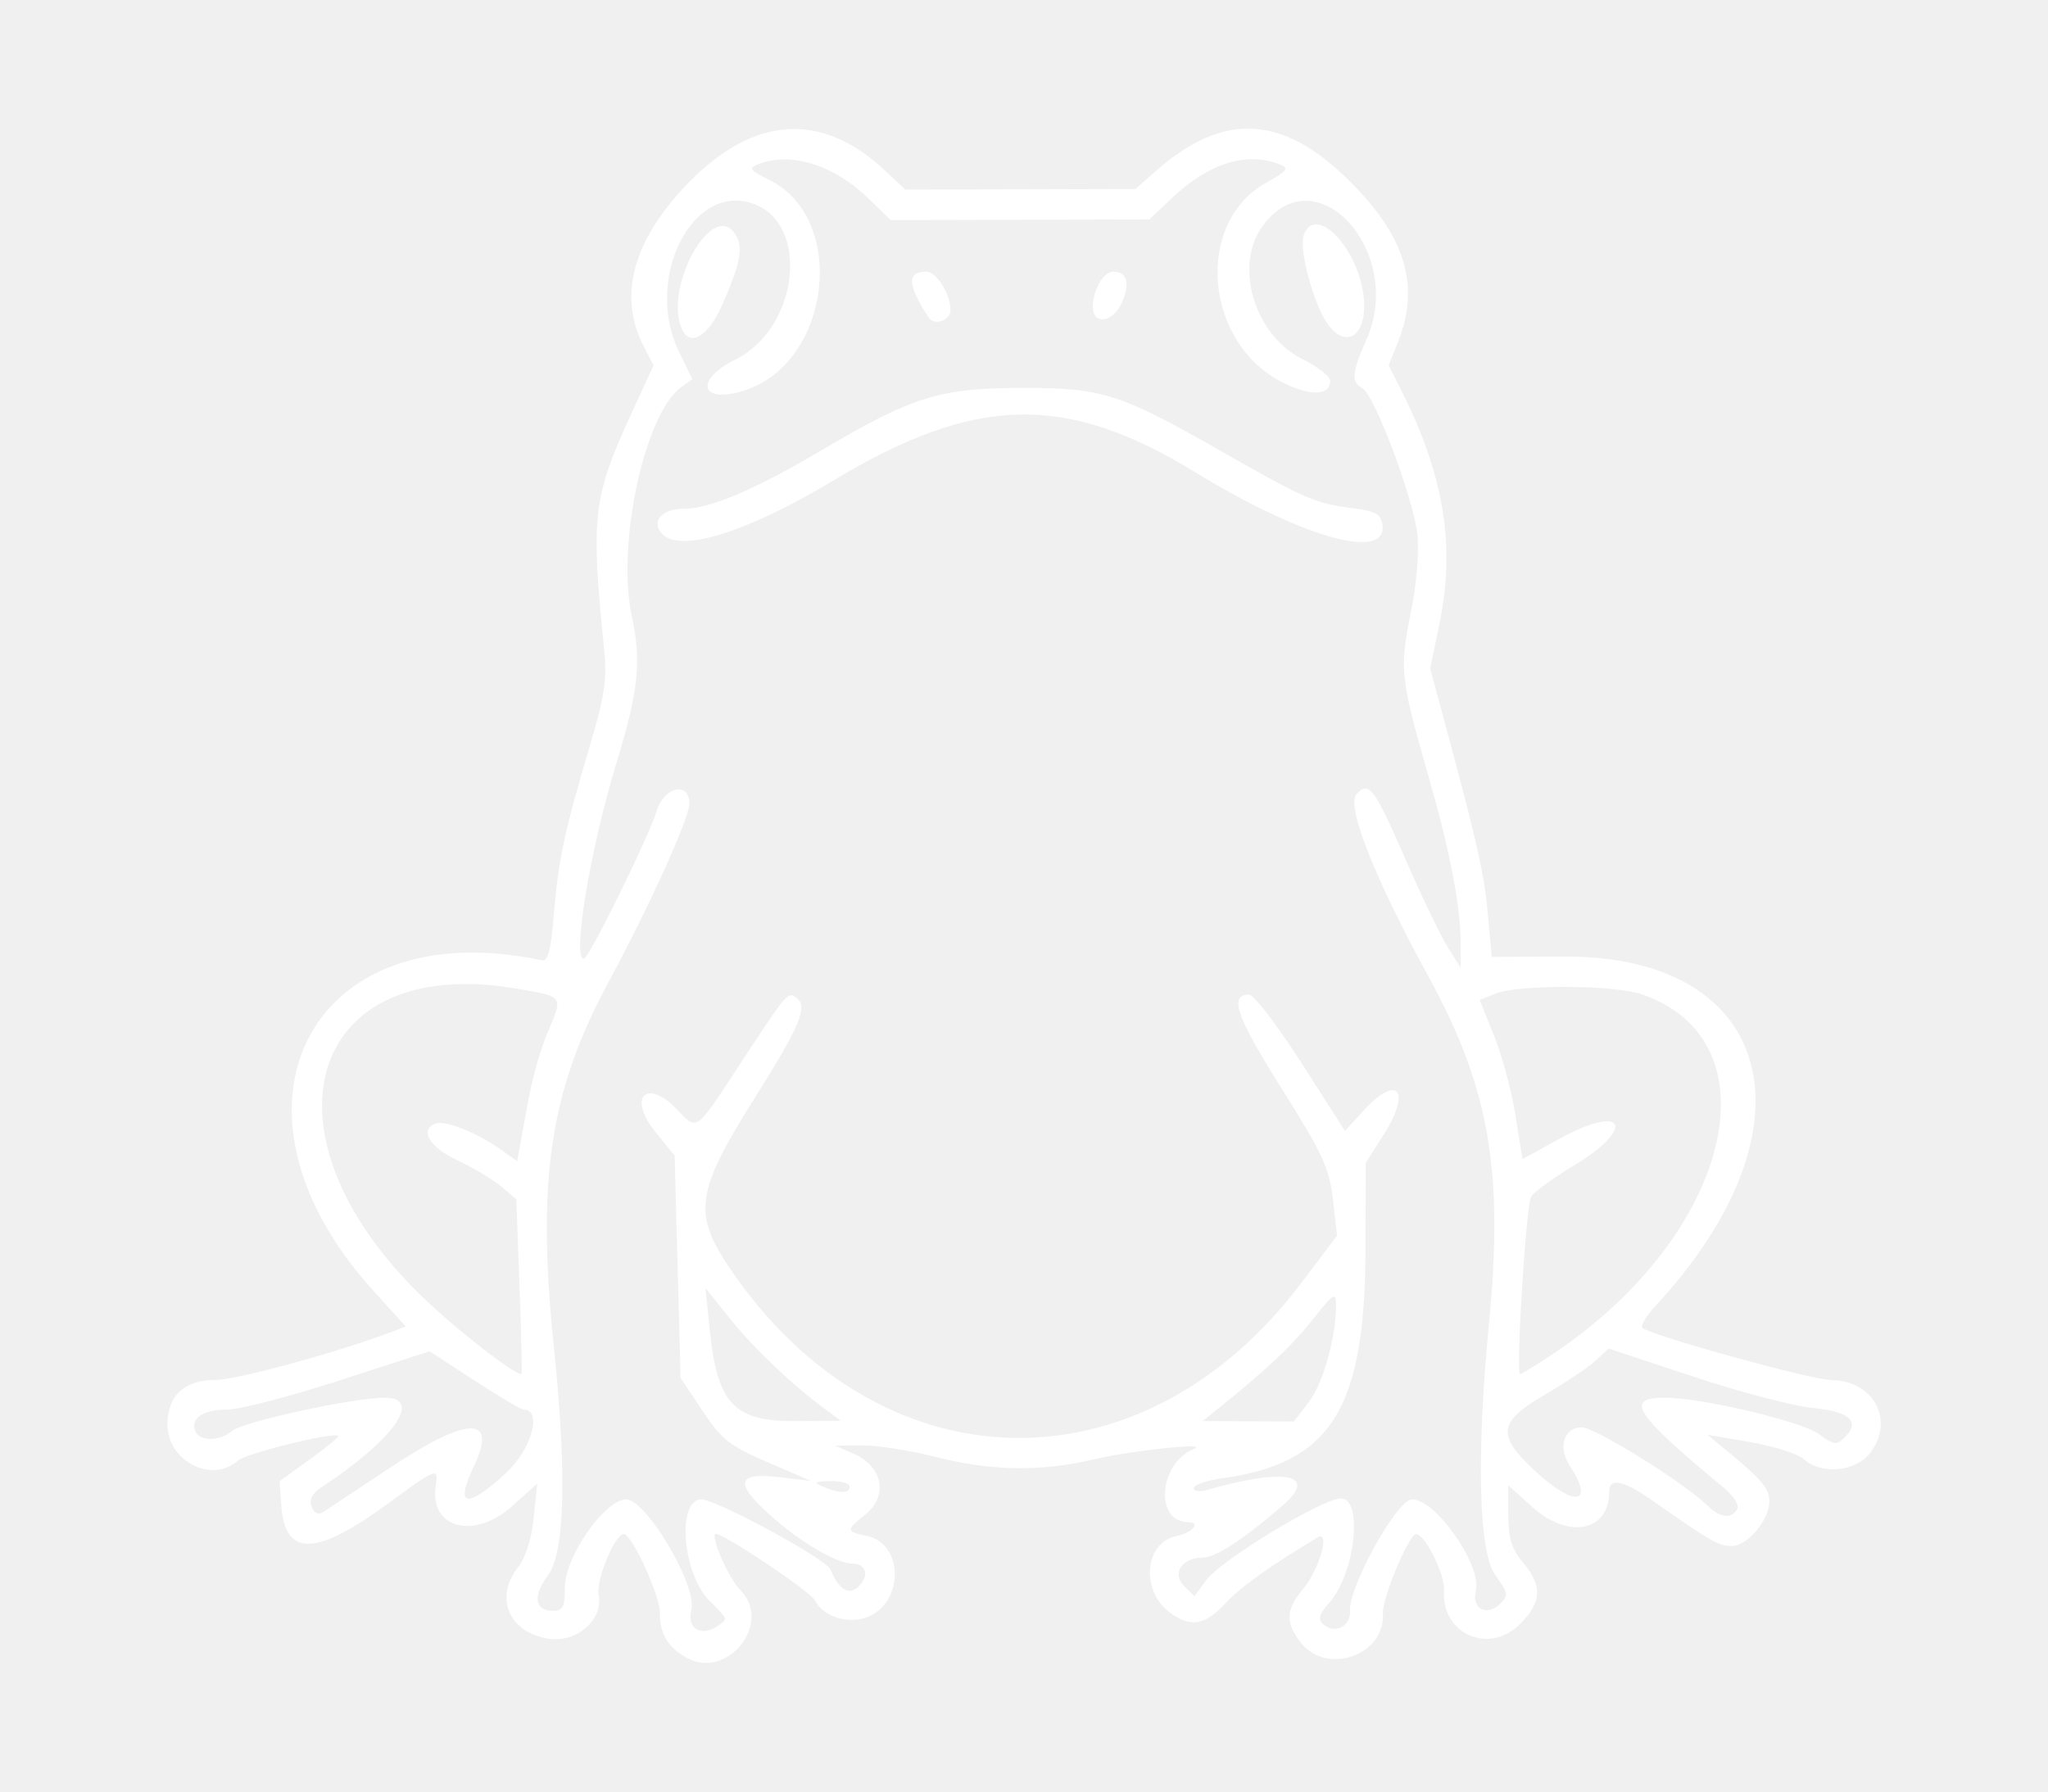
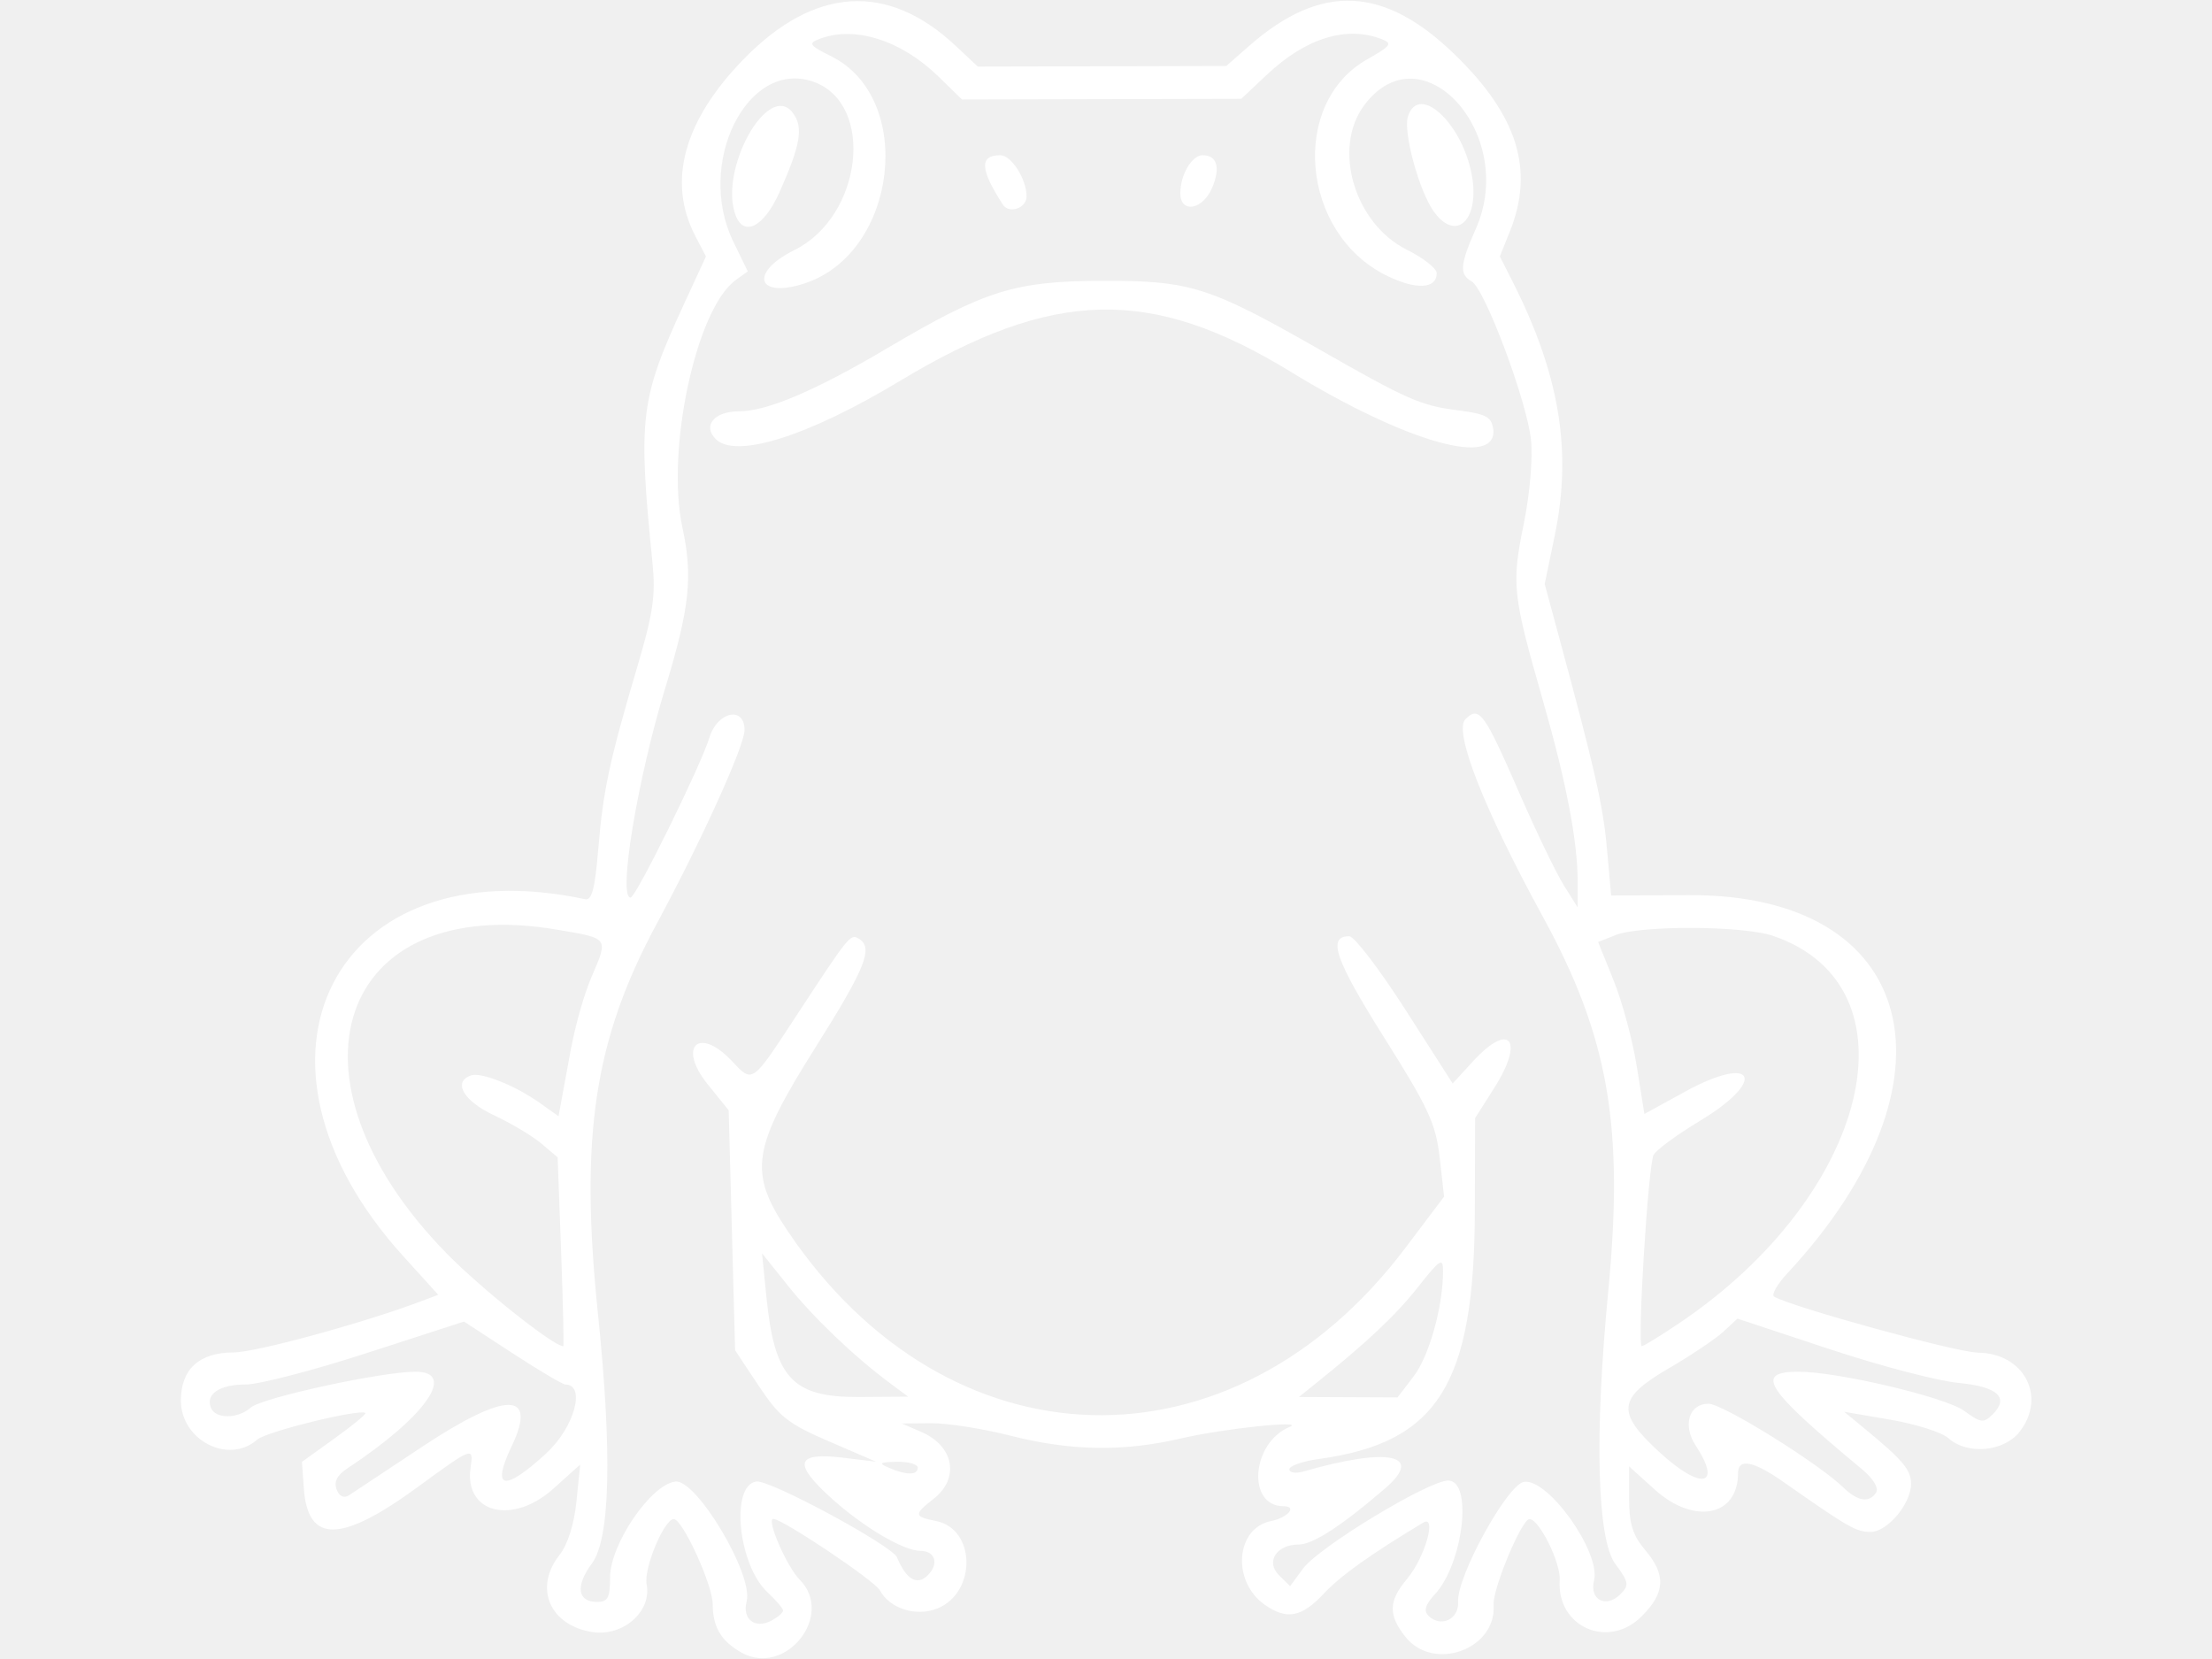
- <svg xmlns="http://www.w3.org/2000/svg" id="Layer_1" data-name="Layer 1" viewBox="0 0 400 350">
+ <svg xmlns="http://www.w3.org/2000/svg" id="Layer_1" data-name="Layer 1" viewBox="0 25 400 300">
  <defs>
    <style>
      .cls-1 {
        fill: #fff;
      }
    </style>
  </defs>
  <path class="cls-1" d="M185.64,60.53h0c0-3.14-2.75-7.46-4.75-7.46-3.81,0-3.68,2.52.45,8.92,1.12,1.74,4.3.65,4.3-1.46Z" />
  <path class="cls-1" d="M140.97,59.73c3.81-8.57,4.34-11.7,2.42-14.29-4.44-5.97-13.51,10.29-10.35,18.54,1.52,3.94,5.15,1.99,7.93-4.25Z" />
  <path class="cls-1" d="M270,102.47c-.3-2.07-1.37-2.63-6.15-3.24-6.98-.89-9.12-1.82-25.44-11.14-19.7-11.24-23.17-12.34-38.86-12.31-16.02.03-21.33,1.68-39.01,12.13-13.06,7.73-21.83,11.47-26.91,11.47-4.45,0-6.63,2.59-4.21,5.01,3.62,3.62,16.71-.5,33.25-10.47,27.78-16.75,45.43-17.17,70.72-1.7,21.04,12.87,37.66,17.51,36.62,10.24Z" />
  <path class="cls-1" d="M219.21,58.93c1.52-3.66.87-5.86-1.74-5.86-1.95,0-4.03,3.55-4.03,6.87,0,3.73,4.1,3.02,5.76-1.01Z" />
  <path class="cls-1" d="M266.24,57.22c-1.44-9.55-9.65-17.42-11.64-11.15-.89,2.79,1.98,13.37,4.65,17.14,3.91,5.52,8.17,1.87,7-5.99Z" />
  <path class="cls-1" d="M357.53,269.58c-3.61,0-33.58-8.25-36.72-10.11-.53-.31.54-2.21,2.4-4.21,32.39-34.87,23.61-68.61-17.81-68.39l-14.05.07-.77-8.53c-.71-7.87-2.18-14.31-8.82-38.81l-2.43-8.99,1.82-8.79c3.17-15.33.86-29.17-7.67-45.99l-2.26-4.46,1.82-4.54c4.45-11.11,1.4-20.91-9.93-31.93-12.83-12.49-24.24-12.98-37.19-1.63l-4.17,3.66-22.46.06-22.47.05-3.99-3.74c-12.3-11.54-25.53-10.73-38.3,2.34-10.91,11.18-13.93,22.21-8.78,32.07l1.91,3.66-3.92,8.5c-8.01,17.37-8.4,20.56-5.75,46.89.6,5.94.13,9.12-2.83,19.1-4.95,16.71-6.12,22.19-6.99,32.82-.57,6.93-1.15,9.18-2.33,8.93-45.46-9.7-65.2,28.9-32.97,64.49l6.38,7.04-2.83,1.07c-10.39,3.95-30.18,9.36-34.23,9.36-6.16,0-9.48,3.04-9.48,8.68,0,7.21,8.64,11.64,13.81,7.07h0c1.64-1.45,18.71-5.64,19.55-4.8.19.19-2.32,2.25-5.57,4.59l-5.9,4.24.35,4.87c.72,9.92,6.74,9.82,20.63-.35,9.9-7.25,10.09-7.31,9.52-3.49-1.21,8.25,7.57,10.48,14.99,3.8l4.83-4.34-.68,6.66c-.42,4.15-1.58,7.81-3.08,9.71-4.65,5.91-1.77,12.68,5.91,13.91,5.58.89,10.82-3.7,9.86-8.64-.55-2.86,3.19-11.83,4.92-11.78,1.6.04,7.03,11.93,7.03,15.39,0,4.12,1.54,6.7,5.21,8.75,7.99,4.46,16.92-6.79,10.49-13.22-2.3-2.29-6.05-10.95-4.74-10.95,1.67,0,18.32,11.16,19.26,12.9,1.79,3.34,6.62,4.85,10.46,3.27,7.08-2.93,6.88-14.36-.28-15.79-4.04-.8-4.08-1.17-.41-4.05,4.69-3.69,3.63-9.49-2.2-12.03l-3.59-1.56,5.32-.05c2.93-.02,9.4,1,14.38,2.27,10.77,2.75,20.43,2.91,30.7.5,7.65-1.79,22.88-3.4,19.7-2.08-6.89,2.86-7.75,14.32-1.08,14.32,2.54,0,.79,2.08-2.27,2.69-6.41,1.29-7.12,10.93-1.11,15.14,3.97,2.78,6.65,2.27,10.67-2.03,3.04-3.24,8.35-7.04,17.95-12.82,2.57-1.55.34,6.3-2.88,10.14-3.38,4.02-3.46,6.51-.34,10.47,5.06,6.43,16.52,2.32,15.97-5.74-.2-2.88,5.08-15.52,6.48-15.52,1.77,0,5.68,7.9,5.47,11.04-.57,8.45,8.78,12.59,14.82,6.55,4.28-4.28,4.45-7.48.63-12.01-2.25-2.67-2.9-4.74-2.9-9.28v-5.83l4.64,4.19c7.1,6.41,15.06,4.86,15.06-2.94,0-2.8,2.77-2.26,8.31,1.63,11.67,8.18,13.03,8.96,15.65,8.97,3.05,0,7.33-5.09,7.33-8.71,0-2.54-1.48-4.28-8.66-10.19l-3.44-2.83,8.37,1.44c4.61.79,9.33,2.29,10.49,3.34,3.38,3.06,10.01,2.47,12.85-1.14,5-6.36.78-14.32-7.61-14.32ZM292.05,194.12h0c4.55-1.82,23.13-1.75,28.57.11,26.68,9.09,17.54,46.82-16.96,70.04-3.4,2.29-6.45,4.16-6.77,4.16-.87,0,1.15-32.71,2.13-34.59.46-.89,4.21-3.64,8.33-6.12,12.38-7.46,9.96-12.23-2.68-5.29l-7.31,4.01-1.37-8.56c-.75-4.71-2.63-11.71-4.18-15.55l-2.82-6.98,3.08-1.23ZM98.87,287.73c-7.74,7.12-10.1,6.67-6.34-1.22,4.77-10-1.06-9.94-16.23.14-6.46,4.29-12.4,8.23-13.2,8.75-.93.59-1.74.2-2.23-1.07-.53-1.38.09-2.58,1.99-3.83,14.07-9.29,19.82-17.45,12.29-17.45-6.18,0-27.78,4.7-29.8,6.48-2.34,2.08-6.43,2.09-7.22.02-.96-2.5,1.59-4.19,6.32-4.19h0c2.38,0,12.24-2.56,21.89-5.69l17.57-5.69,8.72,5.69c4.8,3.13,9.12,5.69,9.6,5.69,3.75,0,1.64,7.75-3.37,12.36ZM103.31,214.28c-.74,3.99-1.55,8.45-1.82,9.91l-.49,2.66-3.38-2.4c-4.43-3.16-10.67-5.64-12.48-4.98-3.31,1.2-1.31,4.63,4.2,7.21,3.11,1.45,6.96,3.76,8.57,5.12l2.93,2.48.63,17.08c.34,9.39.52,17.08.39,17.08-1.77,0-14.83-10.38-21.07-16.76-31.2-31.84-19.75-65.34,20-58.56h0c9.41,1.61,9.25,1.37,6.14,8.63-1.25,2.91-2.87,8.55-3.6,12.55ZM165.95,290.42c0,1.37-2.01,1.37-5.21,0-1.94-.83-1.71-1.01,1.45-1.08,2.07-.05,3.77.44,3.77,1.08ZM155.43,277.62h0c-12.11.09-15.37-3.39-16.83-18l-.8-7.98,4.63,5.79c4.63,5.8,11.99,12.84,18.38,17.59l3.41,2.54-8.78.06ZM293.03,313.28c-2.6,2.6-5.65,1.02-4.78-2.47,1.27-5.05-8.25-18.48-12.65-17.85-3,.43-12.22,17.2-11.93,21.7.2,3.16-3.15,4.73-5.37,2.51-.89-.89-.56-1.99,1.17-3.87,5.14-5.56,6.9-20.57,2.41-20.57-3.55,0-23.38,12.02-26.24,15.91l-2.35,3.19-2-1.97c-2.47-2.44-.47-5.56,3.56-5.56,2.56,0,7.85-3.44,15.68-10.2,7.06-6.1.51-7.43-14.77-3.02-1.44.42-2.61.24-2.61-.38s2.41-1.47,5.35-1.87c21.49-2.95,28.1-13.46,28.2-44.8l.05-16.85,3.48-5.48c5.49-8.65,2.79-12.03-3.84-4.81l-3.7,4.04-8.53-13.32c-4.69-7.32-9.27-13.31-10.17-13.31-4.02,0-2.58,4.19,6.27,18.26,8.1,12.86,9.37,15.62,10.08,21.78l.8,7.04-6.99,9.27c-31.33,41.54-82.7,40.13-111.74-3.08-7.11-10.58-6.46-14.89,5-33.08,9.15-14.54,10.57-18.09,7.9-19.74-1.53-.94-1.7-.73-11.55,14.31-7.83,11.95-7.64,11.83-11.41,7.81-5.97-6.35-9.88-2.65-4.41,4.16l3.83,4.75.58,21.7.58,21.7,4.26,6.41c3.74,5.63,5.28,6.85,12.74,10.07l8.49,3.66-5.96-.72c-8.54-1.02-9.14.97-2.16,7.29,5.76,5.22,13.08,9.55,16.1,9.55,2.74,0,3.46,2.37,1.34,4.45-1.91,1.89-3.86.74-5.53-3.26-.89-2.14-23-14.08-25.43-13.73-4.77.68-3.3,15.12,2.04,20.07,1.53,1.42,2.78,2.89,2.78,3.27s-.94,1.2-2.09,1.81c-2.98,1.59-5.34-.24-4.49-3.49,1.25-4.78-9.06-22.09-12.89-21.65-4.43.52-11.81,11.35-11.81,17.34,0,3.69-.4,4.43-2.35,4.43-3.56,0-3.95-2.89-.93-6.96,3.31-4.47,3.68-19.96,1.09-45.12-3.32-32.12-.7-49.53,10.64-70.58,8.08-15,15.83-32.09,15.86-34.97.05-4.44-4.9-3.41-6.34,1.32-1.53,5.05-13.31,28.95-14.26,28.95-2.31,0,1.21-21.29,6.27-37.92h0c4.42-14.5,5.02-20.13,3.1-29.02-3.01-13.95,2.47-39.49,9.6-44.7l2.22-1.61-2.6-5.34c-6.9-14.18,2.51-33.09,14.41-28.97,11.26,3.91,8.99,24.34-3.39,30.47-8.25,4.09-6.74,8.85,1.91,6,16.76-5.53,20-33.49,4.76-41.05-3.91-1.94-4.2-2.34-2.24-3.1,6.38-2.5,14.82.13,21.6,6.73l4.29,4.18,25.25-.06,25.25-.06,4.61-4.34c7.07-6.66,14.42-8.94,20.82-6.44,1.96.76,1.62,1.23-2.61,3.61-14.1,7.91-12.07,31.42,3.37,39.09,5.35,2.66,9.15,2.5,9.15-.39,0-.86-2.43-2.77-5.41-4.25-9.47-4.72-13.49-18.34-7.71-26.1,10.41-13.97,27.77,5.19,20.21,22.29-2.89,6.53-3.03,8.27-.78,9.53,2.39,1.34,10.02,21.7,10.74,28.66.35,3.39-.21,9.84-1.33,15.33-2.21,10.81-2,12.69,3.52,31.93,4.21,14.71,6.25,25.32,6.25,32.67v4.63s-2.53-4.05-2.53-4.05c-1.39-2.23-5-9.72-8.02-16.65-6.36-14.58-7.26-15.82-9.75-13.33-2.17,2.17,3.34,16.22,14.04,35.77,11.86,21.7,14.67,37.84,11.79,67.69-2.51,25.95-2.02,44.83,1.27,49.27,2.45,3.31,2.55,3.87.96,5.47ZM234.89,277.61l2.89-2.32c9.42-7.55,14.57-12.4,18.61-17.51,4.04-5.12,4.56-5.45,4.56-2.92,0,6.35-2.5,15.34-5.28,18.97l-2.95,3.87-8.92-.04-8.92-.04ZM360.3,280.79c-1.59,1.59-2.11,1.53-5.09-.65-3.38-2.48-22.88-7.09-29.96-7.09-8.09,0-6.12,3.03,11.49,17.66,1.96,1.63,3.02,3.36,2.54,4.15-1.22,1.97-3.34,1.66-5.94-.87-4.57-4.43-21.82-15.15-24.4-15.15-3.51,0-4.71,3.89-2.32,7.54,4.89,7.45,1,8.16-6.56,1.2-7.85-7.22-7.56-9.75,1.74-15.16,3.98-2.32,8.4-5.29,9.82-6.59l2.57-2.38,16.55,5.48h0c9.09,3.02,19.58,5.77,23.31,6.13,7.25.7,9.36,2.64,6.26,5.74Z" />
</svg>
